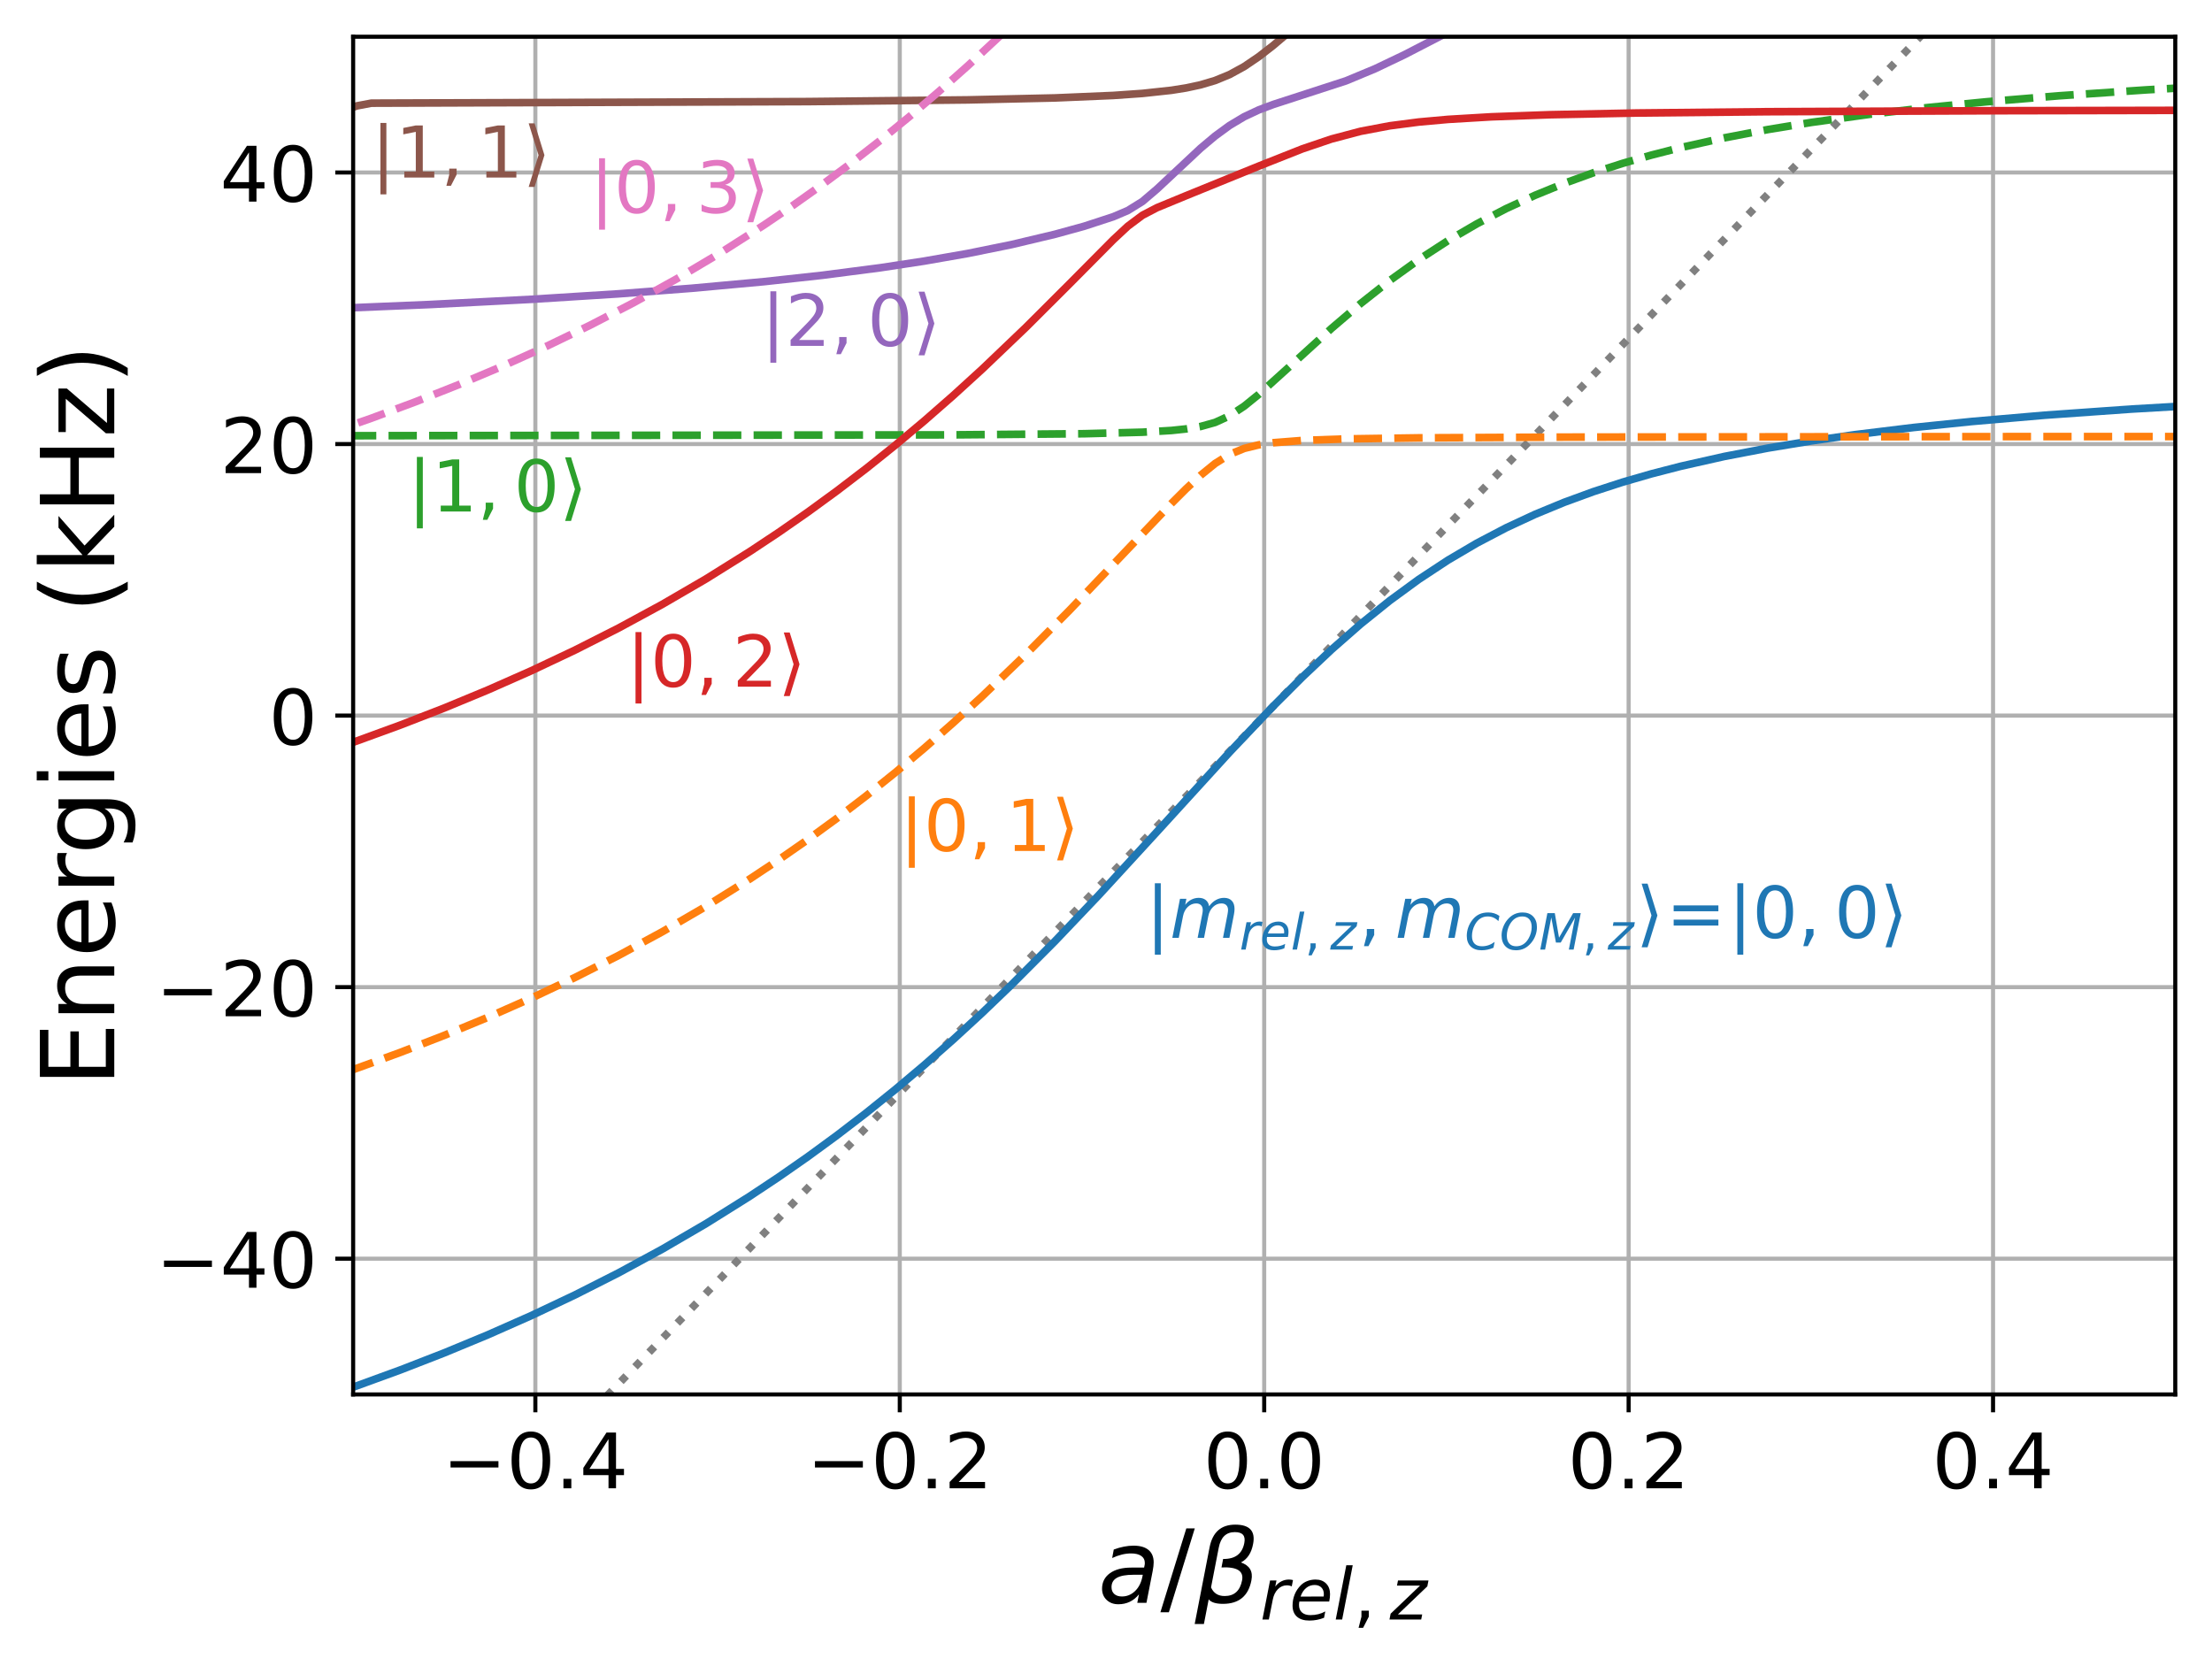
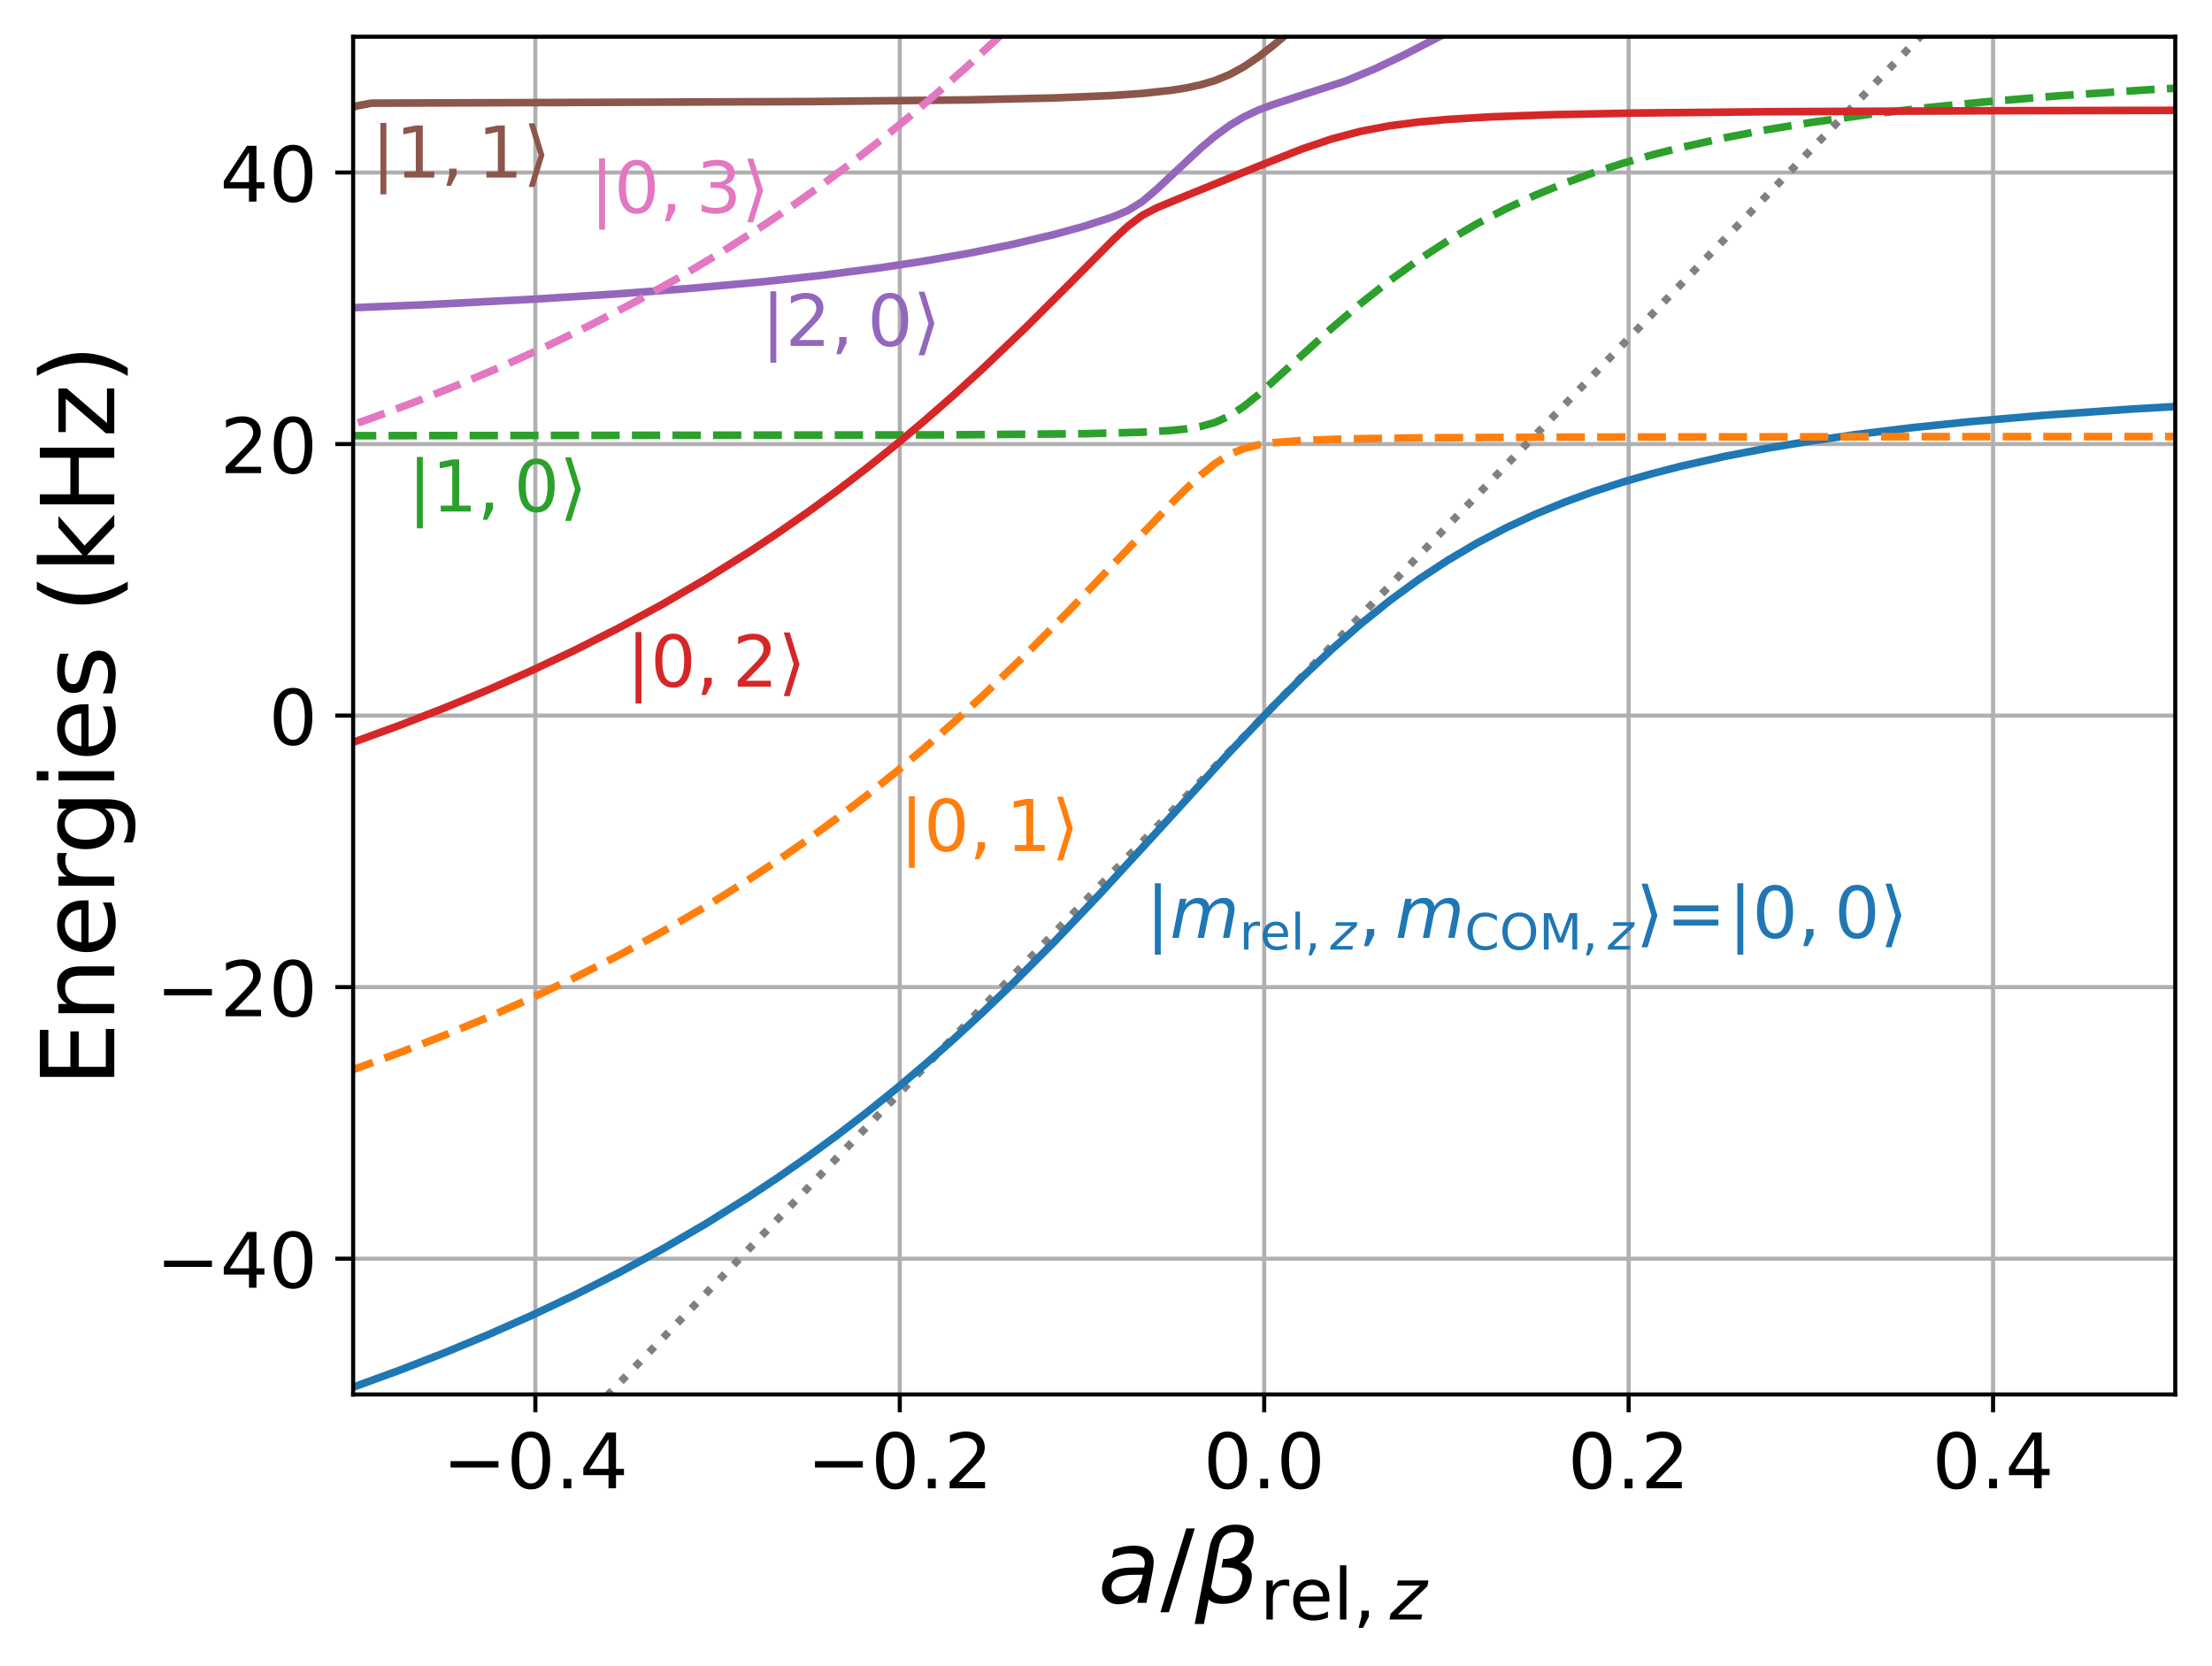
<svg xmlns="http://www.w3.org/2000/svg" xmlns:xlink="http://www.w3.org/1999/xlink" height="326.429pt" version="1.1" viewBox="0 0 433.533 326.429" width="433.533pt">
  <defs>
    <style type="text/css">*{stroke-linecap:butt;stroke-linejoin:round;}</style>
  </defs>
  <g id="figure_1">
    <g id="patch_1">
      <path d="M 0 326.429  L 433.533 326.429  L 433.533 0  L 0 0  z " style="fill:none;" />
    </g>
    <g id="axes_1">
      <g id="patch_2">
        <path d="M 69.213 273.312  L 426.333 273.312  L 426.333 7.2  L 69.213 7.2  z " style="fill:none;" />
      </g>
      <g id="matplotlib.axis_1">
        <g id="xtick_1">
          <g id="line2d_1">
            <path clip-path="url(#p2bbff23bf6)" d="M 104.925 273.312  L 104.925 7.2  " style="fill:none;stroke:#b0b0b0;stroke-linecap:square;stroke-width:0.8;" />
          </g>
          <g id="line2d_2">
            <defs>
              <path d="M 0 0  L 0 3.5  " id="m005f0a59be" style="stroke:#000000;stroke-width:0.8;" />
            </defs>
            <g>
              <use style="stroke:#000000;stroke-width:0.8;" x="104.925" xlink:href="#m005f0a59be" y="273.312" />
            </g>
          </g>
          <g id="text_1">
            <g transform="translate(86.71317 291.7097)scale(0.15 -0.15)">
              <defs>
                <path d="M 10.594 35.5  L 73.188 35.5  L 73.188 27.203  L 10.594 27.203  z " id="DejaVuSans-8722" />
                <path d="M 31.781 66.406  Q 24.172 66.406 20.328 58.906  Q 16.5 51.422 16.5 36.375  Q 16.5 21.391 20.328 13.891  Q 24.172 6.391 31.781 6.391  Q 39.453 6.391 43.281 13.891  Q 47.125 21.391 47.125 36.375  Q 47.125 51.422 43.281 58.906  Q 39.453 66.406 31.781 66.406  z M 31.781 74.219  Q 44.047 74.219 50.516 64.516  Q 56.984 54.828 56.984 36.375  Q 56.984 17.969 50.516 8.266  Q 44.047 -1.422 31.781 -1.422  Q 19.531 -1.422 13.062 8.266  Q 6.594 17.969 6.594 36.375  Q 6.594 54.828 13.062 64.516  Q 19.531 74.219 31.781 74.219  z " id="DejaVuSans-48" />
                <path d="M 10.688 12.406  L 21 12.406  L 21 0  L 10.688 0  z " id="DejaVuSans-46" />
                <path d="M 37.797 64.312  L 12.891 25.391  L 37.797 25.391  z M 35.203 72.906  L 47.609 72.906  L 47.609 25.391  L 58.016 25.391  L 58.016 17.188  L 47.609 17.188  L 47.609 0  L 37.797 0  L 37.797 17.188  L 4.891 17.188  L 4.891 26.703  z " id="DejaVuSans-52" />
              </defs>
              <use xlink:href="#DejaVuSans-8722" />
              <use x="83.789" xlink:href="#DejaVuSans-48" />
              <use x="147.412" xlink:href="#DejaVuSans-46" />
              <use x="179.199" xlink:href="#DejaVuSans-52" />
            </g>
          </g>
        </g>
        <g id="xtick_2">
          <g id="line2d_3">
            <path clip-path="url(#p2bbff23bf6)" d="M 176.349 273.312  L 176.349 7.2  " style="fill:none;stroke:#b0b0b0;stroke-linecap:square;stroke-width:0.8;" />
          </g>
          <g id="line2d_4">
            <g>
              <use style="stroke:#000000;stroke-width:0.8;" x="176.349" xlink:href="#m005f0a59be" y="273.312" />
            </g>
          </g>
          <g id="text_2">
            <g transform="translate(158.1372 291.7097)scale(0.15 -0.15)">
              <defs>
                <path d="M 19.188 8.297  L 53.609 8.297  L 53.609 0  L 7.328 0  L 7.328 8.297  Q 12.938 14.109 22.625 23.891  Q 32.328 33.688 34.812 36.531  Q 39.547 41.844 41.422 45.531  Q 43.312 49.219 43.312 52.781  Q 43.312 58.594 39.234 62.25  Q 35.156 65.922 28.609 65.922  Q 23.969 65.922 18.812 64.312  Q 13.672 62.703 7.812 59.422  L 7.812 69.391  Q 13.766 71.781 18.938 73  Q 24.125 74.219 28.422 74.219  Q 39.75 74.219 46.484 68.547  Q 53.219 62.891 53.219 53.422  Q 53.219 48.922 51.531 44.891  Q 49.859 40.875 45.406 35.406  Q 44.188 33.984 37.641 27.219  Q 31.109 20.453 19.188 8.297  z " id="DejaVuSans-50" />
              </defs>
              <use xlink:href="#DejaVuSans-8722" />
              <use x="83.789" xlink:href="#DejaVuSans-48" />
              <use x="147.412" xlink:href="#DejaVuSans-46" />
              <use x="179.199" xlink:href="#DejaVuSans-50" />
            </g>
          </g>
        </g>
        <g id="xtick_3">
          <g id="line2d_5">
            <path clip-path="url(#p2bbff23bf6)" d="M 247.773 273.312  L 247.773 7.2  " style="fill:none;stroke:#b0b0b0;stroke-linecap:square;stroke-width:0.8;" />
          </g>
          <g id="line2d_6">
            <g>
              <use style="stroke:#000000;stroke-width:0.8;" x="247.773" xlink:href="#m005f0a59be" y="273.312" />
            </g>
          </g>
          <g id="text_3">
            <g transform="translate(235.8459 291.7097)scale(0.15 -0.15)">
              <use xlink:href="#DejaVuSans-48" />
              <use x="63.623" xlink:href="#DejaVuSans-46" />
              <use x="95.41" xlink:href="#DejaVuSans-48" />
            </g>
          </g>
        </g>
        <g id="xtick_4">
          <g id="line2d_7">
            <path clip-path="url(#p2bbff23bf6)" d="M 319.197 273.312  L 319.197 7.2  " style="fill:none;stroke:#b0b0b0;stroke-linecap:square;stroke-width:0.8;" />
          </g>
          <g id="line2d_8">
            <g>
              <use style="stroke:#000000;stroke-width:0.8;" x="319.197" xlink:href="#m005f0a59be" y="273.312" />
            </g>
          </g>
          <g id="text_4">
            <g transform="translate(307.2699 291.7097)scale(0.15 -0.15)">
              <use xlink:href="#DejaVuSans-48" />
              <use x="63.623" xlink:href="#DejaVuSans-46" />
              <use x="95.41" xlink:href="#DejaVuSans-50" />
            </g>
          </g>
        </g>
        <g id="xtick_5">
          <g id="line2d_9">
            <path clip-path="url(#p2bbff23bf6)" d="M 390.621 273.312  L 390.621 7.2  " style="fill:none;stroke:#b0b0b0;stroke-linecap:square;stroke-width:0.8;" />
          </g>
          <g id="line2d_10">
            <g>
              <use style="stroke:#000000;stroke-width:0.8;" x="390.621" xlink:href="#m005f0a59be" y="273.312" />
            </g>
          </g>
          <g id="text_5">
            <g transform="translate(378.6939 291.7097)scale(0.15 -0.15)">
              <use xlink:href="#DejaVuSans-48" />
              <use x="63.623" xlink:href="#DejaVuSans-46" />
              <use x="95.41" xlink:href="#DejaVuSans-52" />
            </g>
          </g>
        </g>
        <g id="text_6">
          <g transform="translate(215.1733 314.2292)scale(0.2 -0.2)">
            <defs>
              <path d="M 53.719 31.203  L 47.609 0  L 38.625 0  L 40.281 8.297  Q 36.328 3.422 31.266 1  Q 26.219 -1.422 20.016 -1.422  Q 13.031 -1.422 8.562 2.844  Q 4.109 7.125 4.109 13.812  Q 4.109 23.391 11.75 28.953  Q 19.391 34.516 32.812 34.516  L 45.312 34.516  L 45.797 36.922  Q 45.906 37.312 45.953 37.766  Q 46 38.234 46 39.203  Q 46 43.562 42.453 45.969  Q 38.922 48.391 32.516 48.391  Q 28.125 48.391 23.5 47.266  Q 18.891 46.141 14.016 43.891  L 15.578 52.203  Q 20.656 54.109 25.516 55.047  Q 30.375 56 34.906 56  Q 44.578 56 49.625 51.797  Q 54.688 47.609 54.688 39.594  Q 54.688 37.984 54.438 35.812  Q 54.203 33.641 53.719 31.203  z M 44 27.484  L 35.016 27.484  Q 23.969 27.484 18.672 24.531  Q 13.375 21.578 13.375 15.375  Q 13.375 11.078 16.078 8.641  Q 18.797 6.203 23.578 6.203  Q 30.906 6.203 36.375 11.453  Q 41.844 16.703 43.609 25.484  z " id="DejaVuSans-Oblique-97" />
              <path d="M 25.391 72.906  L 33.688 72.906  L 8.297 -9.281  L 0 -9.281  z " id="DejaVuSans-47" />
              <path d="M 13.625 3.375  L 8.938 -20.797  L -0.094 -20.797  L 14.5 54.344  Q 18.844 76.609 39.656 76.609  Q 60.75 76.609 57.172 57.812  Q 54.734 44.438 45.219 39.547  Q 58.016 35.156 55.516 22.125  Q 51.125 -1.078 27.484 -1.031  Q 17.141 -0.984 13.625 3.375  z M 15.922 15.094  Q 19.672 6.594 29.297 6.641  Q 43.359 6.641 46.344 21.969  Q 49.031 35.75 26.172 34.672  L 27.781 42.969  Q 45.453 42.672 48.531 58.594  Q 50.641 69.344 39.203 69.281  Q 26.422 69.281 23.484 54.047  z " id="DejaVuSans-Oblique-946" />
-               <path d="M 44.578 46.391  Q 43.219 47.125 41.453 47.516  Q 39.703 47.906 37.703 47.906  Q 30.516 47.906 25.141 42.453  Q 19.781 37.016 18.016 27.875  L 12.5 0  L 3.516 0  L 14.203 54.688  L 23.188 54.688  L 21.484 46.188  Q 25.047 50.922 30 53.453  Q 34.969 56 40.578 56  Q 42.047 56 43.453 55.828  Q 44.875 55.672 46.297 55.281  z " id="DejaVuSans-Oblique-114" />
-               <path d="M 48.094 32.234  Q 48.25 33.016 48.312 33.844  Q 48.391 34.672 48.391 35.5  Q 48.391 41.453 44.891 44.922  Q 41.406 48.391 35.406 48.391  Q 28.719 48.391 23.578 44.156  Q 18.453 39.938 15.828 32.172  z M 55.906 25.203  L 14.109 25.203  Q 13.812 23.344 13.719 22.266  Q 13.625 21.188 13.625 20.406  Q 13.625 13.625 17.797 9.906  Q 21.969 6.203 29.594 6.203  Q 35.453 6.203 40.672 7.516  Q 45.906 8.844 50.391 11.375  L 48.688 2.484  Q 43.844 0.531 38.688 -0.438  Q 33.547 -1.422 28.219 -1.422  Q 16.844 -1.422 10.719 4.016  Q 4.594 9.469 4.594 19.484  Q 4.594 28.031 7.641 35.375  Q 10.688 42.719 16.609 48.484  Q 20.406 52.094 25.656 54.047  Q 30.906 56 36.812 56  Q 46.094 56 51.578 50.438  Q 57.078 44.875 57.078 35.5  Q 57.078 33.25 56.781 30.688  Q 56.5 28.125 55.906 25.203  z " id="DejaVuSans-Oblique-101" />
-               <path d="M 18.312 75.984  L 27.297 75.984  L 12.5 0  L 3.516 0  z " id="DejaVuSans-Oblique-108" />
+               <path d="M 41.109 46.297  Q 39.594 47.172 37.812 47.578  Q 36.031 48 33.891 48  Q 26.266 48 22.188 43.047  Q 18.109 38.094 18.109 28.812  L 18.109 0  L 9.078 0  L 9.078 54.688  L 18.109 54.688  L 18.109 46.188  Q 20.953 51.172 25.484 53.578  Q 30.031 56 36.531 56  Q 37.453 56 38.578 55.875  Q 39.703 55.766 41.062 55.516  z " id="DejaVuSans-114" />
+               <path d="M 56.203 29.594  L 56.203 25.203  L 14.891 25.203  Q 15.484 15.922 20.484 11.062  Q 25.484 6.203 34.422 6.203  Q 39.594 6.203 44.453 7.469  Q 49.312 8.734 54.109 11.281  L 54.109 2.781  Q 49.266 0.734 44.188 -0.344  Q 39.109 -1.422 33.891 -1.422  Q 20.797 -1.422 13.156 6.188  Q 5.516 13.812 5.516 26.812  Q 5.516 40.234 12.766 48.109  Q 20.016 56 32.328 56  Q 43.359 56 49.781 48.891  Q 56.203 41.797 56.203 29.594  z M 47.219 32.234  Q 47.125 39.594 43.094 43.984  Q 39.062 48.391 32.422 48.391  Q 24.906 48.391 20.391 44.141  Q 15.875 39.891 15.188 32.172  z " id="DejaVuSans-101" />
+               <path d="M 9.422 75.984  L 18.406 75.984  L 18.406 0  L 9.422 0  z " id="DejaVuSans-108" />
              <path d="M 11.719 12.406  L 22.016 12.406  L 22.016 4  L 14.016 -11.625  L 7.719 -11.625  L 11.719 4  z " id="DejaVuSans-44" />
              <path d="M 11.625 54.688  L 54.297 54.688  L 52.688 46.484  L 11.531 7.172  L 45.516 7.172  L 44.094 0  L -0.297 0  L 1.312 8.203  L 42.484 47.516  L 10.203 47.516  z " id="DejaVuSans-Oblique-122" />
            </defs>
            <use transform="translate(0 0.390625)" xlink:href="#DejaVuSans-Oblique-97" />
            <use transform="translate(61.2793 0.390625)" xlink:href="#DejaVuSans-47" />
            <use transform="translate(94.9707 0.390625)" xlink:href="#DejaVuSans-Oblique-946" />
-             <use transform="translate(158.7891 -16.01562)scale(0.7)" xlink:href="#DejaVuSans-Oblique-114" />
-             <use transform="translate(187.5684 -16.01562)scale(0.7)" xlink:href="#DejaVuSans-Oblique-101" />
-             <use transform="translate(230.6348 -16.01562)scale(0.7)" xlink:href="#DejaVuSans-Oblique-108" />
+             <use transform="translate(158.7891 -16.01562)scale(0.7)" xlink:href="#DejaVuSans-114" />
+             <use transform="translate(187.5684 -16.01562)scale(0.7)" xlink:href="#DejaVuSans-101" />
+             <use transform="translate(230.6348 -16.01562)scale(0.7)" xlink:href="#DejaVuSans-108" />
            <use transform="translate(250.083 -16.01562)scale(0.7)" xlink:href="#DejaVuSans-44" />
            <use transform="translate(285.9717 -16.01562)scale(0.7)" xlink:href="#DejaVuSans-Oblique-122" />
          </g>
        </g>
      </g>
      <g id="matplotlib.axis_2">
        <g id="ytick_1">
          <g id="line2d_11">
            <path clip-path="url(#p2bbff23bf6)" d="M 69.213 246.701  L 426.333 246.701  " style="fill:none;stroke:#b0b0b0;stroke-linecap:square;stroke-width:0.8;" />
          </g>
          <g id="line2d_12">
            <defs>
              <path d="M 0 0  L -3.5 0  " id="mc3ce260a5b" style="stroke:#000000;stroke-width:0.8;" />
            </defs>
            <g>
              <use style="stroke:#000000;stroke-width:0.8;" x="69.213" xlink:href="#mc3ce260a5b" y="246.701" />
            </g>
          </g>
          <g id="text_7">
            <g transform="translate(30.55625 252.3996)scale(0.15 -0.15)">
              <use xlink:href="#DejaVuSans-8722" />
              <use x="83.789" xlink:href="#DejaVuSans-52" />
              <use x="147.412" xlink:href="#DejaVuSans-48" />
            </g>
          </g>
        </g>
        <g id="ytick_2">
          <g id="line2d_13">
            <path clip-path="url(#p2bbff23bf6)" d="M 69.213 193.478  L 426.333 193.478  " style="fill:none;stroke:#b0b0b0;stroke-linecap:square;stroke-width:0.8;" />
          </g>
          <g id="line2d_14">
            <g>
              <use style="stroke:#000000;stroke-width:0.8;" x="69.213" xlink:href="#mc3ce260a5b" y="193.478" />
            </g>
          </g>
          <g id="text_8">
            <g transform="translate(30.55625 199.1772)scale(0.15 -0.15)">
              <use xlink:href="#DejaVuSans-8722" />
              <use x="83.789" xlink:href="#DejaVuSans-50" />
              <use x="147.412" xlink:href="#DejaVuSans-48" />
            </g>
          </g>
        </g>
        <g id="ytick_3">
          <g id="line2d_15">
            <path clip-path="url(#p2bbff23bf6)" d="M 69.213 140.256  L 426.333 140.256  " style="fill:none;stroke:#b0b0b0;stroke-linecap:square;stroke-width:0.8;" />
          </g>
          <g id="line2d_16">
            <g>
              <use style="stroke:#000000;stroke-width:0.8;" x="69.213" xlink:href="#mc3ce260a5b" y="140.256" />
            </g>
          </g>
          <g id="text_9">
            <g transform="translate(52.66953 145.9548)scale(0.15 -0.15)">
              <use xlink:href="#DejaVuSans-48" />
            </g>
          </g>
        </g>
        <g id="ytick_4">
          <g id="line2d_17">
            <path clip-path="url(#p2bbff23bf6)" d="M 69.213 87.034  L 426.333 87.034  " style="fill:none;stroke:#b0b0b0;stroke-linecap:square;stroke-width:0.8;" />
          </g>
          <g id="line2d_18">
            <g>
              <use style="stroke:#000000;stroke-width:0.8;" x="69.213" xlink:href="#mc3ce260a5b" y="87.034" />
            </g>
          </g>
          <g id="text_10">
            <g transform="translate(43.12578 92.73243)scale(0.15 -0.15)">
              <use xlink:href="#DejaVuSans-50" />
              <use x="63.623" xlink:href="#DejaVuSans-48" />
            </g>
          </g>
        </g>
        <g id="ytick_5">
          <g id="line2d_19">
            <path clip-path="url(#p2bbff23bf6)" d="M 69.213 33.811  L 426.333 33.811  " style="fill:none;stroke:#b0b0b0;stroke-linecap:square;stroke-width:0.8;" />
          </g>
          <g id="line2d_20">
            <g>
              <use style="stroke:#000000;stroke-width:0.8;" x="69.213" xlink:href="#mc3ce260a5b" y="33.811" />
            </g>
          </g>
          <g id="text_11">
            <g transform="translate(43.12578 39.51003)scale(0.15 -0.15)">
              <use xlink:href="#DejaVuSans-52" />
              <use x="63.623" xlink:href="#DejaVuSans-48" />
            </g>
          </g>
        </g>
        <g id="text_12">
          <g transform="translate(22.39688 213.031)rotate(-90)scale(0.2 -0.2)">
            <defs>
              <path d="M 9.812 72.906  L 55.906 72.906  L 55.906 64.594  L 19.672 64.594  L 19.672 43.016  L 54.391 43.016  L 54.391 34.719  L 19.672 34.719  L 19.672 8.297  L 56.781 8.297  L 56.781 0  L 9.812 0  z " id="DejaVuSans-69" />
              <path d="M 54.891 33.016  L 54.891 0  L 45.906 0  L 45.906 32.719  Q 45.906 40.484 42.875 44.328  Q 39.844 48.188 33.797 48.188  Q 26.516 48.188 22.312 43.547  Q 18.109 38.922 18.109 30.906  L 18.109 0  L 9.078 0  L 9.078 54.688  L 18.109 54.688  L 18.109 46.188  Q 21.344 51.125 25.703 53.562  Q 30.078 56 35.797 56  Q 45.219 56 50.047 50.172  Q 54.891 44.344 54.891 33.016  z " id="DejaVuSans-110" />
-               <path d="M 56.203 29.594  L 56.203 25.203  L 14.891 25.203  Q 15.484 15.922 20.484 11.062  Q 25.484 6.203 34.422 6.203  Q 39.594 6.203 44.453 7.469  Q 49.312 8.734 54.109 11.281  L 54.109 2.781  Q 49.266 0.734 44.188 -0.344  Q 39.109 -1.422 33.891 -1.422  Q 20.797 -1.422 13.156 6.188  Q 5.516 13.812 5.516 26.812  Q 5.516 40.234 12.766 48.109  Q 20.016 56 32.328 56  Q 43.359 56 49.781 48.891  Q 56.203 41.797 56.203 29.594  z M 47.219 32.234  Q 47.125 39.594 43.094 43.984  Q 39.062 48.391 32.422 48.391  Q 24.906 48.391 20.391 44.141  Q 15.875 39.891 15.188 32.172  z " id="DejaVuSans-101" />
-               <path d="M 41.109 46.297  Q 39.594 47.172 37.812 47.578  Q 36.031 48 33.891 48  Q 26.266 48 22.188 43.047  Q 18.109 38.094 18.109 28.812  L 18.109 0  L 9.078 0  L 9.078 54.688  L 18.109 54.688  L 18.109 46.188  Q 20.953 51.172 25.484 53.578  Q 30.031 56 36.531 56  Q 37.453 56 38.578 55.875  Q 39.703 55.766 41.062 55.516  z " id="DejaVuSans-114" />
              <path d="M 45.406 27.984  Q 45.406 37.75 41.375 43.109  Q 37.359 48.484 30.078 48.484  Q 22.859 48.484 18.828 43.109  Q 14.797 37.75 14.797 27.984  Q 14.797 18.266 18.828 12.891  Q 22.859 7.516 30.078 7.516  Q 37.359 7.516 41.375 12.891  Q 45.406 18.266 45.406 27.984  z M 54.391 6.781  Q 54.391 -7.172 48.188 -13.984  Q 42 -20.797 29.203 -20.797  Q 24.469 -20.797 20.266 -20.094  Q 16.062 -19.391 12.109 -17.922  L 12.109 -9.188  Q 16.062 -11.328 19.922 -12.344  Q 23.781 -13.375 27.781 -13.375  Q 36.625 -13.375 41.016 -8.766  Q 45.406 -4.156 45.406 5.172  L 45.406 9.625  Q 42.625 4.781 38.281 2.391  Q 33.938 0 27.875 0  Q 17.828 0 11.672 7.656  Q 5.516 15.328 5.516 27.984  Q 5.516 40.672 11.672 48.328  Q 17.828 56 27.875 56  Q 33.938 56 38.281 53.609  Q 42.625 51.219 45.406 46.391  L 45.406 54.688  L 54.391 54.688  z " id="DejaVuSans-103" />
              <path d="M 9.422 54.688  L 18.406 54.688  L 18.406 0  L 9.422 0  z M 9.422 75.984  L 18.406 75.984  L 18.406 64.594  L 9.422 64.594  z " id="DejaVuSans-105" />
              <path d="M 44.281 53.078  L 44.281 44.578  Q 40.484 46.531 36.375 47.5  Q 32.281 48.484 27.875 48.484  Q 21.188 48.484 17.844 46.438  Q 14.5 44.391 14.5 40.281  Q 14.5 37.156 16.891 35.375  Q 19.281 33.594 26.516 31.984  L 29.594 31.297  Q 39.156 29.25 43.188 25.516  Q 47.219 21.781 47.219 15.094  Q 47.219 7.469 41.188 3.016  Q 35.156 -1.422 24.609 -1.422  Q 20.219 -1.422 15.453 -0.562  Q 10.688 0.297 5.422 2  L 5.422 11.281  Q 10.406 8.688 15.234 7.391  Q 20.062 6.109 24.812 6.109  Q 31.156 6.109 34.562 8.281  Q 37.984 10.453 37.984 14.406  Q 37.984 18.062 35.516 20.016  Q 33.062 21.969 24.703 23.781  L 21.578 24.516  Q 13.234 26.266 9.516 29.906  Q 5.812 33.547 5.812 39.891  Q 5.812 47.609 11.281 51.797  Q 16.75 56 26.812 56  Q 31.781 56 36.172 55.266  Q 40.578 54.547 44.281 53.078  z " id="DejaVuSans-115" />
              <path id="DejaVuSans-32" />
              <path d="M 31 75.875  Q 24.469 64.656 21.281 53.656  Q 18.109 42.672 18.109 31.391  Q 18.109 20.125 21.312 9.062  Q 24.516 -2 31 -13.188  L 23.188 -13.188  Q 15.875 -1.703 12.234 9.375  Q 8.594 20.453 8.594 31.391  Q 8.594 42.281 12.203 53.312  Q 15.828 64.359 23.188 75.875  z " id="DejaVuSans-40" />
              <path d="M 9.078 75.984  L 18.109 75.984  L 18.109 31.109  L 44.922 54.688  L 56.391 54.688  L 27.391 29.109  L 57.625 0  L 45.906 0  L 18.109 26.703  L 18.109 0  L 9.078 0  z " id="DejaVuSans-107" />
              <path d="M 9.812 72.906  L 19.672 72.906  L 19.672 43.016  L 55.516 43.016  L 55.516 72.906  L 65.375 72.906  L 65.375 0  L 55.516 0  L 55.516 34.719  L 19.672 34.719  L 19.672 0  L 9.812 0  z " id="DejaVuSans-72" />
              <path d="M 5.516 54.688  L 48.188 54.688  L 48.188 46.484  L 14.406 7.172  L 48.188 7.172  L 48.188 0  L 4.297 0  L 4.297 8.203  L 38.094 47.516  L 5.516 47.516  z " id="DejaVuSans-122" />
              <path d="M 8.016 75.875  L 15.828 75.875  Q 23.141 64.359 26.781 53.312  Q 30.422 42.281 30.422 31.391  Q 30.422 20.453 26.781 9.375  Q 23.141 -1.703 15.828 -13.188  L 8.016 -13.188  Q 14.5 -2 17.703 9.062  Q 20.906 20.125 20.906 31.391  Q 20.906 42.672 17.703 53.656  Q 14.5 64.656 8.016 75.875  z " id="DejaVuSans-41" />
            </defs>
            <use xlink:href="#DejaVuSans-69" />
            <use x="63.184" xlink:href="#DejaVuSans-110" />
            <use x="126.562" xlink:href="#DejaVuSans-101" />
            <use x="188.086" xlink:href="#DejaVuSans-114" />
            <use x="227.449" xlink:href="#DejaVuSans-103" />
            <use x="290.926" xlink:href="#DejaVuSans-105" />
            <use x="318.709" xlink:href="#DejaVuSans-101" />
            <use x="380.232" xlink:href="#DejaVuSans-115" />
            <use x="432.332" xlink:href="#DejaVuSans-32" />
            <use x="464.119" xlink:href="#DejaVuSans-40" />
            <use x="503.133" xlink:href="#DejaVuSans-107" />
            <use x="561.043" xlink:href="#DejaVuSans-72" />
            <use x="636.238" xlink:href="#DejaVuSans-122" />
            <use x="688.729" xlink:href="#DejaVuSans-41" />
          </g>
        </g>
      </g>
      <g id="line2d_21">
        <path clip-path="url(#p2bbff23bf6)" d="M 69.213 325.078  L 384.243 -1  " style="fill:none;stroke:#808080;stroke-dasharray:1.5,2.475;stroke-dashoffset:0;stroke-width:1.5;" />
      </g>
      <g id="line2d_22">
        <path clip-path="url(#p2bbff23bf6)" d="M -1 291.586  L 12.902 288.351  L 24.307 285.483  L 35.712 282.402  L 47.117 279.084  L 58.522 275.502  L 69.927 271.625  L 78.481 268.503  L 87.034 265.179  L 95.588 261.635  L 104.142 257.852  L 112.696 253.806  L 121.249 249.474  L 129.803 244.829  L 138.357 239.844  L 146.911 234.489  L 152.613 230.699  L 158.316 226.721  L 164.018 222.547  L 169.721 218.168  L 175.423 213.579  L 181.126 208.772  L 186.828 203.744  L 192.531 198.496  L 198.233 193.03  L 206.787 184.445  L 215.341 175.457  L 226.746 163.037  L 241.002 147.411  L 249.556 138.399  L 255.259 132.7  L 260.961 127.325  L 266.664 122.325  L 272.366 117.732  L 278.069 113.56  L 283.771 109.804  L 289.474 106.445  L 295.176 103.457  L 300.879 100.804  L 306.581 98.452  L 312.284 96.366  L 317.986 94.513  L 323.689 92.864  L 329.391 91.392  L 337.945 89.467  L 346.499 87.824  L 355.053 86.411  L 363.606 85.187  L 375.011 83.793  L 386.416 82.617  L 400.673 81.385  L 417.78 80.175  L 434.533 79.204  L 434.533 79.204  " style="fill:none;stroke:#1f77b4;stroke-linecap:square;stroke-width:1.5;" />
      </g>
      <g id="line2d_23">
        <path clip-path="url(#p2bbff23bf6)" d="M -1 229.326  L 12.902 226.094  L 24.307 223.229  L 35.712 220.151  L 47.117 216.836  L 58.522 213.257  L 69.927 209.385  L 78.481 206.266  L 87.034 202.947  L 95.588 199.408  L 104.142 195.629  L 112.696 191.59  L 121.249 187.264  L 129.803 182.628  L 138.357 177.652  L 146.911 172.308  L 152.613 168.526  L 158.316 164.558  L 164.018 160.396  L 169.721 156.031  L 175.423 151.457  L 181.126 146.669  L 186.828 141.664  L 192.531 136.444  L 201.085 128.224  L 209.638 119.585  L 221.043 107.62  L 229.597 98.667  L 232.448 95.823  L 235.3 93.165  L 238.151 90.846  L 241.002 89.061  L 243.854 87.891  L 246.705 87.193  L 249.556 86.774  L 255.259 86.326  L 263.812 86.026  L 278.069 85.818  L 306.581 85.672  L 380.714 85.582  L 434.533 85.564  L 434.533 85.564  " style="fill:none;stroke:#ff7f0e;stroke-dasharray:5.55,2.4;stroke-dashoffset:0;stroke-width:1.5;" />
      </g>
      <g id="line2d_24">
        <path clip-path="url(#p2bbff23bf6)" d="M -1 102.936  L 12.902 99.702  L 24.307 96.837  L 35.712 93.759  L 47.117 90.443  L 58.522 86.865  L 61.373 85.926  L 64.224 85.406  L 186.828 85.23  L 212.49 85.009  L 223.895 84.712  L 229.597 84.372  L 232.448 84.072  L 235.3 83.595  L 238.151 82.798  L 241.002 81.492  L 243.854 79.609  L 246.705 77.3  L 252.407 72.149  L 260.961 64.368  L 266.664 59.502  L 272.366 54.997  L 278.069 50.888  L 283.771 47.179  L 289.474 43.856  L 295.176 40.897  L 300.879 38.268  L 306.581 35.935  L 312.284 33.866  L 317.986 32.028  L 323.689 30.391  L 329.391 28.93  L 337.945 27.019  L 346.499 25.388  L 355.053 23.985  L 366.458 22.401  L 377.863 21.076  L 389.268 19.955  L 403.524 18.777  L 420.631 17.616  L 434.533 16.83  L 434.533 16.83  " style="fill:none;stroke:#2ca02c;stroke-dasharray:5.55,2.4;stroke-dashoffset:0;stroke-width:1.5;" />
      </g>
      <g id="line2d_25">
        <path clip-path="url(#p2bbff23bf6)" d="M -1 165.195  L 12.902 161.958  L 24.307 159.09  L 35.712 156.009  L 47.117 152.69  L 58.522 149.107  L 69.927 145.231  L 78.481 142.109  L 87.034 138.787  L 95.588 135.244  L 104.142 131.463  L 112.696 127.42  L 121.249 123.092  L 129.803 118.453  L 138.357 113.475  L 146.911 108.131  L 152.613 104.349  L 158.316 100.382  L 164.018 96.222  L 169.721 91.861  L 175.423 87.293  L 181.126 82.513  L 186.828 77.522  L 192.531 72.321  L 201.085 64.15  L 209.638 55.614  L 218.192 46.992  L 221.043 44.337  L 223.895 42.202  L 226.746 40.714  L 232.448 38.361  L 246.705 32.558  L 255.259 29.172  L 260.961 27.242  L 266.664 25.735  L 272.366 24.657  L 278.069 23.915  L 283.771 23.402  L 292.325 22.894  L 303.73 22.486  L 320.837 22.148  L 346.499 21.894  L 392.119 21.698  L 434.533 21.614  L 434.533 21.614  " style="fill:none;stroke:#d62728;stroke-linecap:square;stroke-width:1.5;" />
      </g>
      <g id="line2d_26">
        <path clip-path="url(#p2bbff23bf6)" d="M -1 62.433  L 32.86 61.57  L 61.373 60.634  L 84.183 59.69  L 104.142 58.666  L 121.249 57.589  L 135.506 56.505  L 149.762 55.201  L 161.167 53.953  L 172.572 52.473  L 181.126 51.174  L 189.68 49.678  L 198.233 47.943  L 206.787 45.911  L 212.49 44.343  L 218.192 42.481  L 221.043 41.265  L 223.895 39.497  L 226.746 37.068  L 235.3 29.061  L 238.151 26.666  L 241.002 24.581  L 243.854 22.878  L 246.705 21.541  L 249.556 20.473  L 263.812 15.843  L 269.515 13.468  L 275.217 10.747  L 283.771 6.329  L 295.176 0.436  L 298.086 -1  L 298.086 -1  " style="fill:none;stroke:#9467bd;stroke-linecap:square;stroke-width:1.5;" />
      </g>
      <g id="line2d_27">
        <path clip-path="url(#p2bbff23bf6)" d="M -1 40.677  L 12.902 37.447  L 24.307 34.585  L 35.712 31.509  L 47.117 28.197  L 58.522 24.623  L 69.927 20.757  L 72.778 20.219  L 158.316 19.911  L 189.68 19.577  L 206.787 19.193  L 218.192 18.709  L 223.895 18.311  L 229.597 17.694  L 232.448 17.241  L 235.3 16.628  L 238.151 15.781  L 241.002 14.608  L 243.854 13.046  L 246.705 11.111  L 249.556 8.898  L 255.259 4.062  L 261.126 -1  L 261.126 -1  " style="fill:none;stroke:#8c564b;stroke-linecap:square;stroke-width:1.5;" />
      </g>
      <g id="line2d_28">
        <path clip-path="url(#p2bbff23bf6)" d="M -1 85.427  L 61.373 85.406  L 64.224 84.967  L 72.778 81.974  L 81.332 78.792  L 89.886 75.402  L 98.439 71.788  L 106.993 67.927  L 115.547 63.798  L 124.101 59.377  L 132.654 54.638  L 141.208 49.551  L 149.762 44.09  L 155.465 40.227  L 161.167 36.176  L 166.87 31.929  L 172.572 27.482  L 178.275 22.828  L 183.977 17.967  L 189.68 12.9  L 198.233 4.941  L 204.379 -1  L 204.379 -1  " style="fill:none;stroke:#e377c2;stroke-dasharray:5.55,2.4;stroke-dashoffset:0;stroke-width:1.5;" />
      </g>
      <g id="line2d_29">
        <path clip-path="url(#p2bbff23bf6)" d="M -1 1.454  L 35.712 0.574  L 64.224 -0.314  L 82.119 -1  L 82.119 -1  " style="fill:none;stroke:#7f7f7f;stroke-dasharray:5.55,2.4;stroke-dashoffset:0;stroke-width:1.5;" />
      </g>
      <g id="line2d_30">
        <path clip-path="url(#p2bbff23bf6)" d="M 0 0  " style="fill:none;stroke:#bcbd22;stroke-dasharray:5.55,2.4;stroke-dashoffset:0;stroke-width:1.5;" />
      </g>
      <g id="line2d_31">
        <path clip-path="url(#p2bbff23bf6)" d="M 0 0  " style="fill:none;stroke:#17becf;stroke-dasharray:5.55,2.4;stroke-dashoffset:0;stroke-width:1.5;" />
      </g>
      <g id="patch_3">
        <path d="M 69.213 273.312  L 69.213 7.2  " style="fill:none;stroke:#000000;stroke-linecap:square;stroke-linejoin:miter;stroke-width:0.8;" />
      </g>
      <g id="patch_4">
        <path d="M 426.333 273.312  L 426.333 7.2  " style="fill:none;stroke:#000000;stroke-linecap:square;stroke-linejoin:miter;stroke-width:0.8;" />
      </g>
      <g id="patch_5">
        <path d="M 69.213 273.312  L 426.333 273.312  " style="fill:none;stroke:#000000;stroke-linecap:square;stroke-linejoin:miter;stroke-width:0.8;" />
      </g>
      <g id="patch_6">
        <path d="M 69.213 7.2  L 426.333 7.2  " style="fill:none;stroke:#000000;stroke-linecap:square;stroke-linejoin:miter;stroke-width:0.8;" />
      </g>
      <g id="text_13">
        <g style="fill:#1f77b4;" transform="translate(224.5605 183.8984)scale(0.14 -0.14)">
          <defs>
            <path d="M 21 76.422  L 21 -23.578  L 12.703 -23.578  L 12.703 76.422  z " id="DejaVuSans-124" />
            <path d="M 89.797 33.016  L 83.406 0  L 74.422 0  L 80.719 32.719  Q 81.109 34.812 81.297 36.328  Q 81.5 37.844 81.5 38.922  Q 81.5 43.312 79.047 45.75  Q 76.609 48.188 72.219 48.188  Q 65.672 48.188 60.547 43.281  Q 55.422 38.375 53.906 30.516  L 47.906 0  L 38.922 0  L 45.312 32.719  Q 45.703 34.516 45.891 36.047  Q 46.094 37.594 46.094 38.812  Q 46.094 43.266 43.656 45.719  Q 41.219 48.188 36.922 48.188  Q 30.281 48.188 25.141 43.281  Q 20.016 38.375 18.5 30.516  L 12.5 0  L 3.516 0  L 14.203 54.688  L 23.188 54.688  L 21.484 46.188  Q 25.141 50.984 30.047 53.484  Q 34.969 56 40.578 56  Q 46.531 56 50.359 52.875  Q 54.203 49.75 54.984 44.188  Q 59.078 49.953 64.469 52.969  Q 69.875 56 75.875 56  Q 82.906 56 86.734 51.953  Q 90.578 47.906 90.578 40.484  Q 90.578 38.875 90.375 36.938  Q 90.188 35.016 89.797 33.016  z " id="DejaVuSans-Oblique-109" />
-             <path d="M 69.484 67.281  L 67.484 56.891  Q 62.797 61.625 57.547 63.922  Q 52.297 66.219 46.188 66.219  Q 37.844 66.219 31.516 62.203  Q 25.203 58.203 20.609 50  Q 17.672 44.734 16.125 38.844  Q 14.594 32.953 14.594 27  Q 14.594 17.047 19.75 11.812  Q 24.906 6.594 34.719 6.594  Q 41.5 6.594 47.75 8.766  Q 54 10.938 59.906 15.281  L 57.625 3.609  Q 51.812 1.125 45.875 -0.141  Q 39.938 -1.422 33.984 -1.422  Q 19.969 -1.422 12.078 6.188  Q 4.203 13.812 4.203 27.391  Q 4.203 36.078 7.203 44.469  Q 10.203 52.875 15.828 59.812  Q 21.781 67.188 29.422 70.703  Q 37.062 74.219 47.219 74.219  Q 53.469 74.219 59.062 72.484  Q 64.656 70.75 69.484 67.281  z " id="DejaVuSans-Oblique-67" />
-             <path d="M 45.609 66.219  Q 37.5 66.219 31.297 62.281  Q 25.094 58.344 20.516 50.297  Q 17.578 45.172 16.031 39.406  Q 14.5 33.641 14.5 27.781  Q 14.5 17.625 19.359 12.109  Q 24.219 6.594 33.109 6.594  Q 41.109 6.594 47.375 10.562  Q 53.656 14.547 58.109 22.406  Q 61.078 27.688 62.641 33.469  Q 64.203 39.266 64.203 45.016  Q 64.203 55.125 59.312 60.672  Q 54.438 66.219 45.609 66.219  z M 32.812 -1.422  Q 19.391 -1.422 11.688 6.531  Q 4 14.5 4 28.328  Q 4 36.234 7 44.484  Q 10.016 52.734 15.281 59.188  Q 21.484 66.75 29.094 70.484  Q 36.719 74.219 45.906 74.219  Q 59.281 74.219 66.984 66.328  Q 74.703 58.453 74.703 44.828  Q 74.703 36.422 71.766 28.312  Q 68.844 20.219 63.375 13.625  Q 57.125 6 49.578 2.281  Q 42.047 -1.422 32.812 -1.422  z " id="DejaVuSans-Oblique-79" />
-             <path d="M 16.891 72.906  L 31.688 72.906  L 40.188 23.781  L 68.406 72.906  L 83.594 72.906  L 69.391 0  L 59.812 0  L 72.219 63.922  L 43.609 14.016  L 33.984 14.016  L 24.703 64.109  L 12.312 0  L 2.688 0  z " id="DejaVuSans-Oblique-77" />
+             <path d="M 64.406 67.281  L 64.406 56.891  Q 59.422 61.531 53.781 63.812  Q 48.141 66.109 41.797 66.109  Q 29.297 66.109 22.656 58.469  Q 16.016 50.828 16.016 36.375  Q 16.016 21.969 22.656 14.328  Q 29.297 6.688 41.797 6.688  Q 48.141 6.688 53.781 8.984  Q 59.422 11.281 64.406 15.922  L 64.406 5.609  Q 59.234 2.094 53.438 0.328  Q 47.656 -1.422 41.219 -1.422  Q 24.656 -1.422 15.125 8.703  Q 5.609 18.844 5.609 36.375  Q 5.609 53.953 15.125 64.078  Q 24.656 74.219 41.219 74.219  Q 47.75 74.219 53.531 72.484  Q 59.328 70.75 64.406 67.281  z " id="DejaVuSans-67" />
+             <path d="M 39.406 66.219  Q 28.656 66.219 22.328 58.203  Q 16.016 50.203 16.016 36.375  Q 16.016 22.609 22.328 14.594  Q 28.656 6.594 39.406 6.594  Q 50.141 6.594 56.422 14.594  Q 62.703 22.609 62.703 36.375  Q 62.703 50.203 56.422 58.203  Q 50.141 66.219 39.406 66.219  z M 39.406 74.219  Q 54.734 74.219 63.906 63.938  Q 73.094 53.656 73.094 36.375  Q 73.094 19.141 63.906 8.859  Q 54.734 -1.422 39.406 -1.422  Q 24.031 -1.422 14.812 8.828  Q 5.609 19.094 5.609 36.375  Q 5.609 53.656 14.812 63.938  Q 24.031 74.219 39.406 74.219  z " id="DejaVuSans-79" />
+             <path d="M 9.812 72.906  L 24.516 72.906  L 43.109 23.297  L 61.812 72.906  L 76.516 72.906  L 76.516 0  L 66.891 0  L 66.891 64.016  L 48.094 14.016  L 38.188 14.016  L 19.391 64.016  L 19.391 0  L 9.812 0  z " id="DejaVuSans-77" />
            <path d="M 30.078 31.344  L 16.312 -13.188  L 8.016 -13.188  L 21.781 31.344  L 8.016 75.875  L 16.312 75.875  z " id="DejaVuSans-10217" />
            <path d="M 10.594 45.406  L 73.188 45.406  L 73.188 37.203  L 10.594 37.203  z M 10.594 25.484  L 73.188 25.484  L 73.188 17.188  L 10.594 17.188  z " id="DejaVuSans-61" />
          </defs>
          <use transform="translate(0 0.578125)" xlink:href="#DejaVuSans-124" />
          <use transform="translate(33.69141 0.578125)" xlink:href="#DejaVuSans-Oblique-109" />
-           <use transform="translate(131.1035 -15.82812)scale(0.7)" xlink:href="#DejaVuSans-Oblique-114" />
-           <use transform="translate(159.8828 -15.82812)scale(0.7)" xlink:href="#DejaVuSans-Oblique-101" />
-           <use transform="translate(202.9492 -15.82812)scale(0.7)" xlink:href="#DejaVuSans-Oblique-108" />
+           <use transform="translate(131.1035 -15.82812)scale(0.7)" xlink:href="#DejaVuSans-114" />
+           <use transform="translate(159.8828 -15.82812)scale(0.7)" xlink:href="#DejaVuSans-101" />
+           <use transform="translate(202.9492 -15.82812)scale(0.7)" xlink:href="#DejaVuSans-108" />
          <use transform="translate(222.3975 -15.82812)scale(0.7)" xlink:href="#DejaVuSans-44" />
          <use transform="translate(258.2861 -15.82812)scale(0.7)" xlink:href="#DejaVuSans-Oblique-122" />
          <use transform="translate(297.7637 0.578125)" xlink:href="#DejaVuSans-44" />
          <use transform="translate(349.0332 0.578125)" xlink:href="#DejaVuSans-Oblique-109" />
-           <use transform="translate(446.4453 -15.82812)scale(0.7)" xlink:href="#DejaVuSans-Oblique-67" />
-           <use transform="translate(495.3223 -15.82812)scale(0.7)" xlink:href="#DejaVuSans-Oblique-79" />
-           <use transform="translate(550.4199 -15.82812)scale(0.7)" xlink:href="#DejaVuSans-Oblique-77" />
+           <use transform="translate(446.4453 -15.82812)scale(0.7)" xlink:href="#DejaVuSans-67" />
+           <use transform="translate(495.3223 -15.82812)scale(0.7)" xlink:href="#DejaVuSans-79" />
+           <use transform="translate(550.4199 -15.82812)scale(0.7)" xlink:href="#DejaVuSans-77" />
          <use transform="translate(610.8154 -15.82812)scale(0.7)" xlink:href="#DejaVuSans-44" />
          <use transform="translate(646.7041 -15.82812)scale(0.7)" xlink:href="#DejaVuSans-Oblique-122" />
          <use transform="translate(686.1816 0.578125)" xlink:href="#DejaVuSans-10217" />
          <use transform="translate(728.4421 0.578125)" xlink:href="#DejaVuSans-61" />
          <use transform="translate(815.4779 0.578125)" xlink:href="#DejaVuSans-124" />
          <use transform="translate(849.1693 0.578125)" xlink:href="#DejaVuSans-48" />
          <use transform="translate(912.7923 0.578125)" xlink:href="#DejaVuSans-44" />
          <use transform="translate(964.0619 0.578125)" xlink:href="#DejaVuSans-48" />
          <use transform="translate(1027.685 0.578125)" xlink:href="#DejaVuSans-10217" />
        </g>
      </g>
      <g id="text_14">
        <g style="fill:#ff7f0e;" transform="translate(176.3493 166.8672)scale(0.14 -0.14)">
          <defs>
            <path d="M 12.406 8.297  L 28.516 8.297  L 28.516 63.922  L 10.984 60.406  L 10.984 69.391  L 28.422 72.906  L 38.281 72.906  L 38.281 8.297  L 54.391 8.297  L 54.391 0  L 12.406 0  z " id="DejaVuSans-49" />
          </defs>
          <use transform="translate(0 0.578125)" xlink:href="#DejaVuSans-124" />
          <use transform="translate(33.69141 0.578125)" xlink:href="#DejaVuSans-48" />
          <use transform="translate(97.31445 0.578125)" xlink:href="#DejaVuSans-44" />
          <use transform="translate(148.584 0.578125)" xlink:href="#DejaVuSans-49" />
          <use transform="translate(212.207 0.578125)" xlink:href="#DejaVuSans-10217" />
        </g>
      </g>
      <g id="text_15">
        <g style="fill:#2ca02c;" transform="translate(79.92688 100.3392)scale(0.14 -0.14)">
          <use transform="translate(0 0.578125)" xlink:href="#DejaVuSans-124" />
          <use transform="translate(33.69141 0.578125)" xlink:href="#DejaVuSans-49" />
          <use transform="translate(97.31445 0.578125)" xlink:href="#DejaVuSans-44" />
          <use transform="translate(148.584 0.578125)" xlink:href="#DejaVuSans-48" />
          <use transform="translate(212.207 0.578125)" xlink:href="#DejaVuSans-10217" />
        </g>
      </g>
      <g id="text_16">
        <g style="fill:#d62728;" transform="translate(122.7813 134.6676)scale(0.14 -0.14)">
          <use transform="translate(0 0.578125)" xlink:href="#DejaVuSans-124" />
          <use transform="translate(33.69141 0.578125)" xlink:href="#DejaVuSans-48" />
          <use transform="translate(97.31445 0.578125)" xlink:href="#DejaVuSans-44" />
          <use transform="translate(148.584 0.578125)" xlink:href="#DejaVuSans-50" />
          <use transform="translate(212.207 0.578125)" xlink:href="#DejaVuSans-10217" />
        </g>
      </g>
      <g id="text_17">
        <g style="fill:#9467bd;" transform="translate(149.2082 67.87354)scale(0.14 -0.14)">
          <use transform="translate(0 0.578125)" xlink:href="#DejaVuSans-124" />
          <use transform="translate(33.69141 0.578125)" xlink:href="#DejaVuSans-50" />
          <use transform="translate(97.31445 0.578125)" xlink:href="#DejaVuSans-44" />
          <use transform="translate(148.584 0.578125)" xlink:href="#DejaVuSans-48" />
          <use transform="translate(212.207 0.578125)" xlink:href="#DejaVuSans-10217" />
        </g>
      </g>
      <g id="text_18">
        <g style="fill:#8c564b;" transform="translate(72.78448 34.87565)scale(0.14 -0.14)">
          <use transform="translate(0 0.578125)" xlink:href="#DejaVuSans-124" />
          <use transform="translate(33.69141 0.578125)" xlink:href="#DejaVuSans-49" />
          <use transform="translate(97.31445 0.578125)" xlink:href="#DejaVuSans-44" />
          <use transform="translate(148.584 0.578125)" xlink:href="#DejaVuSans-49" />
          <use transform="translate(212.207 0.578125)" xlink:href="#DejaVuSans-10217" />
        </g>
      </g>
      <g id="text_19">
        <g style="fill:#e377c2;" transform="translate(115.6389 41.79456)scale(0.14 -0.14)">
          <defs>
            <path d="M 40.578 39.312  Q 47.656 37.797 51.625 33  Q 55.609 28.219 55.609 21.188  Q 55.609 10.406 48.188 4.484  Q 40.766 -1.422 27.094 -1.422  Q 22.516 -1.422 17.656 -0.516  Q 12.797 0.391 7.625 2.203  L 7.625 11.719  Q 11.719 9.328 16.594 8.109  Q 21.484 6.891 26.812 6.891  Q 36.078 6.891 40.938 10.547  Q 45.797 14.203 45.797 21.188  Q 45.797 27.641 41.281 31.266  Q 36.766 34.906 28.719 34.906  L 20.219 34.906  L 20.219 43.016  L 29.109 43.016  Q 36.375 43.016 40.234 45.922  Q 44.094 48.828 44.094 54.297  Q 44.094 59.906 40.109 62.906  Q 36.141 65.922 28.719 65.922  Q 24.656 65.922 20.016 65.031  Q 15.375 64.156 9.812 62.312  L 9.812 71.094  Q 15.438 72.656 20.344 73.438  Q 25.25 74.219 29.594 74.219  Q 40.828 74.219 47.359 69.109  Q 53.906 64.016 53.906 55.328  Q 53.906 49.266 50.438 45.094  Q 46.969 40.922 40.578 39.312  z " id="DejaVuSans-51" />
          </defs>
          <use transform="translate(0 0.578125)" xlink:href="#DejaVuSans-124" />
          <use transform="translate(33.69141 0.578125)" xlink:href="#DejaVuSans-48" />
          <use transform="translate(97.31445 0.578125)" xlink:href="#DejaVuSans-44" />
          <use transform="translate(148.584 0.578125)" xlink:href="#DejaVuSans-51" />
          <use transform="translate(212.207 0.578125)" xlink:href="#DejaVuSans-10217" />
        </g>
      </g>
    </g>
  </g>
  <defs>
    <clipPath id="p2bbff23bf6">
      <rect height="266.112" width="357.12" x="69.213" y="7.2" />
    </clipPath>
  </defs>
</svg>
